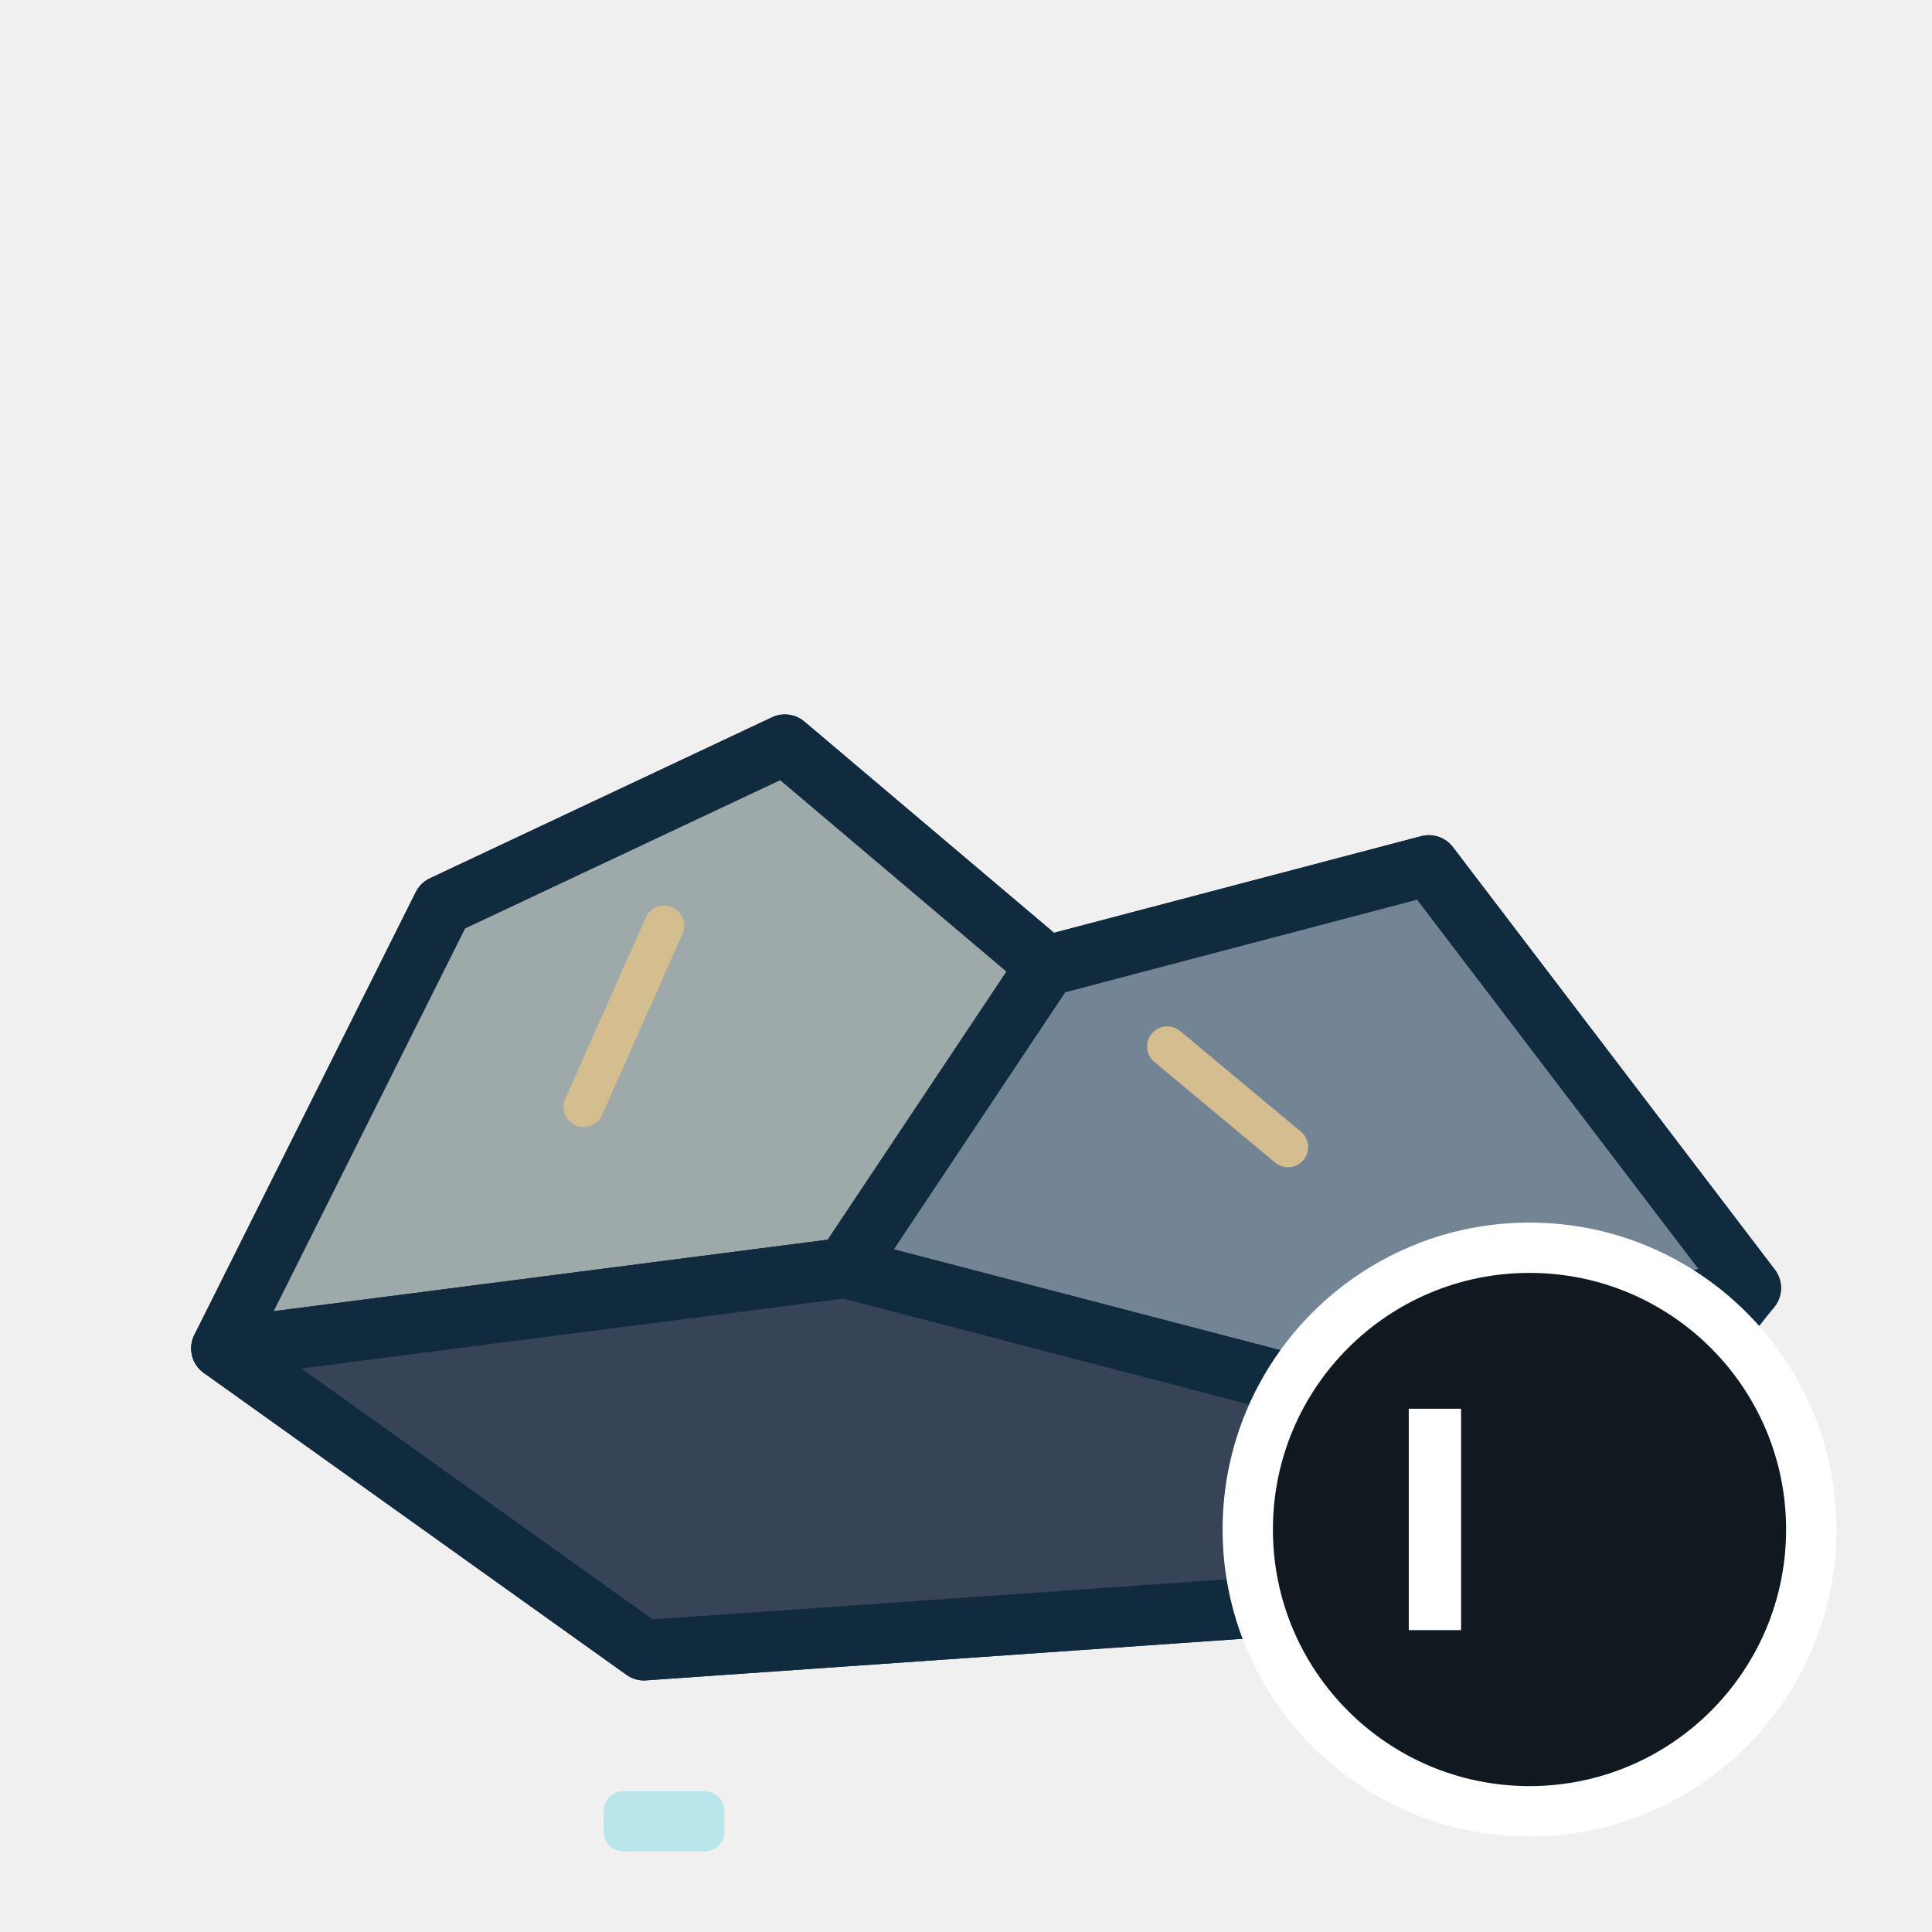
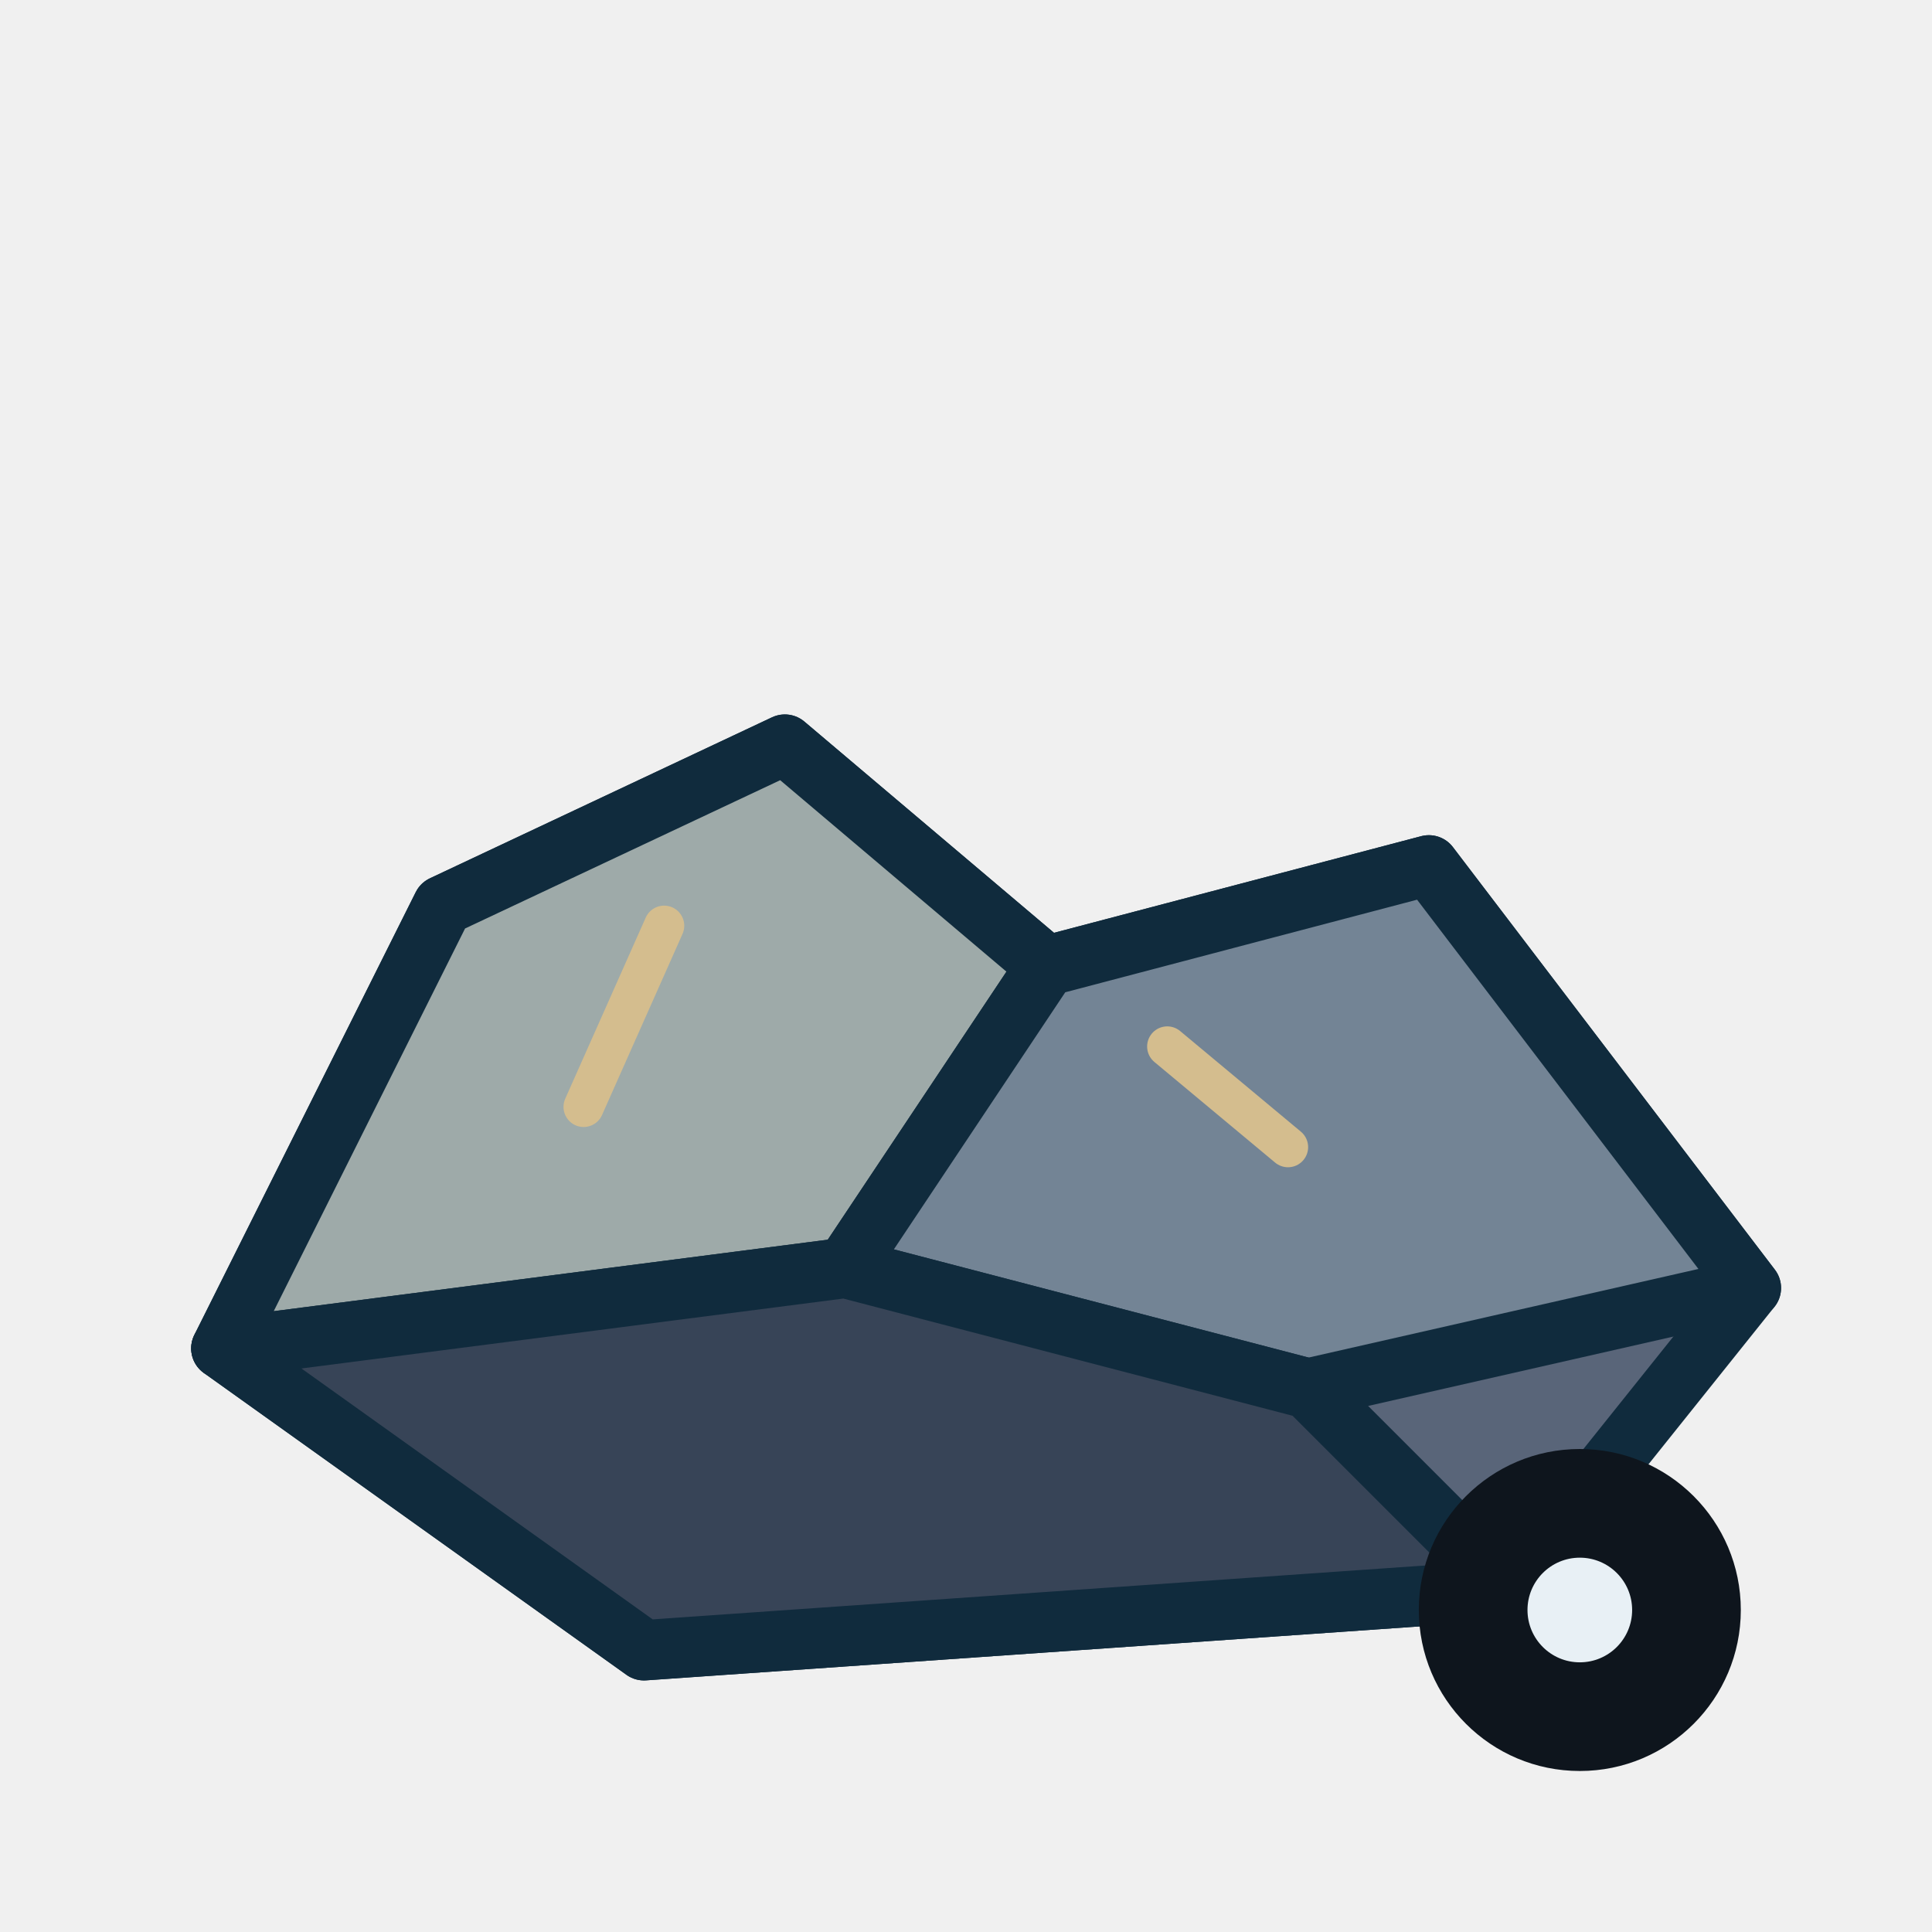
<svg xmlns="http://www.w3.org/2000/svg" width="96" height="96" viewBox="0 0 96 96">
  <g stroke-linecap="round" stroke-linejoin="round">
    <g id="chipped-iron-cluster" data-layer="chipped-iron-cluster">
      <path d="M11 67 L22 45 L39 37 L52 48 L71 43 L87 64 L75 79 L32 82 Z" fill="#596579" stroke="#102B3D" stroke-width="3" />
      <path d="M22 45 L39 37 L52 48 L42 63 L11 67 Z" fill="#9eaaa9" stroke="#102B3D" stroke-width="3" />
      <path d="M52 48 L71 43 L87 64 L65 69 L42 63 Z" fill="#738495" stroke="#102B3D" stroke-width="3" />
      <path d="M42 63 L65 69 L75 79 L32 82 L11 67 Z" fill="#374457" stroke="#102B3D" stroke-width="3" />
      <path d="M33 46 L29 55 M58 52 L64 57" fill="none" stroke="#d4bd8e" stroke-width="2" />
    </g>
    <g id="grayscale-identification" data-layer="grayscale-identification">
-       <rect x="30" y="89" width="6" height="3" rx="1" fill="#B8E6EB" stroke="none" stroke-width="0" />
-     </g>
-     <g id="tier-badge">
-       <circle cx="76" cy="76" r="14" fill="#101820" stroke="#ffffff" stroke-width="2.5" />
-       <rect x="70" y="70" width="2.6" height="11" fill="#ffffff" />
+       <g id="tier-mark" data-glyph="dot">
+         <circle cx="78.5" cy="80" r="8" fill="#0e151d" />
+         <circle cx="78.5" cy="80" r="2.6" fill="#e8f0f5" />
+       </g>
    </g>
  </g>
</svg>
